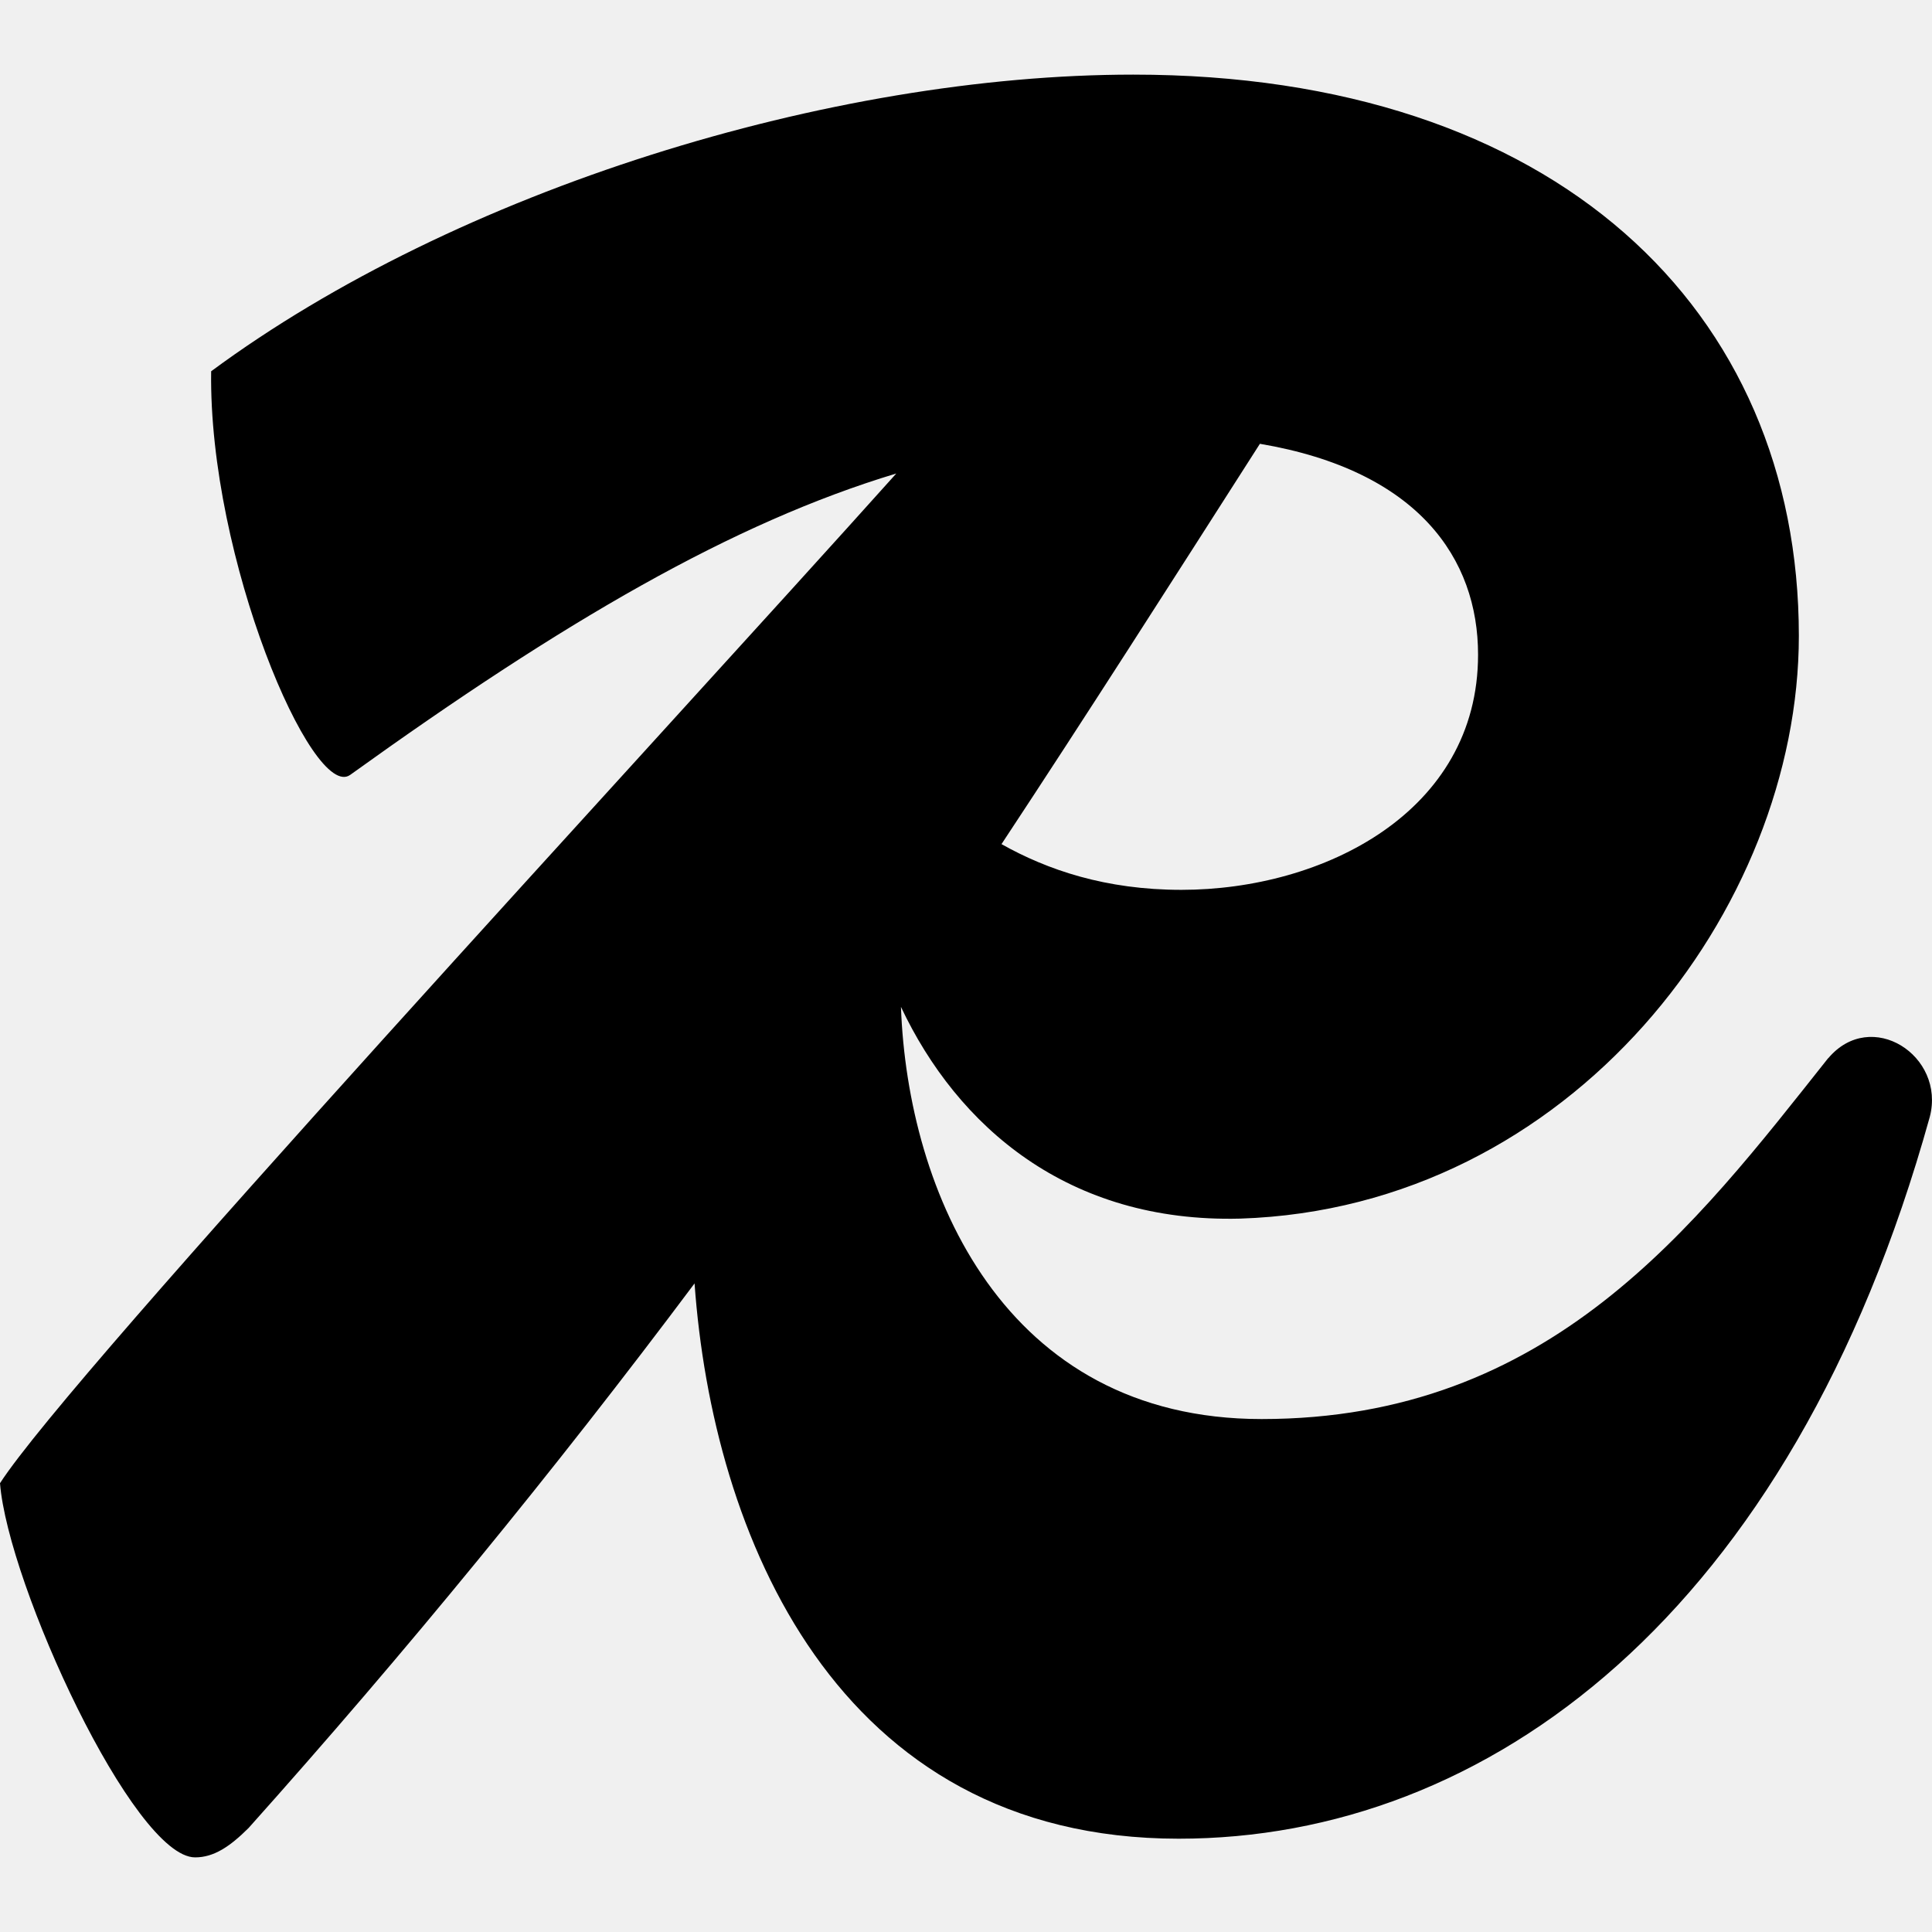
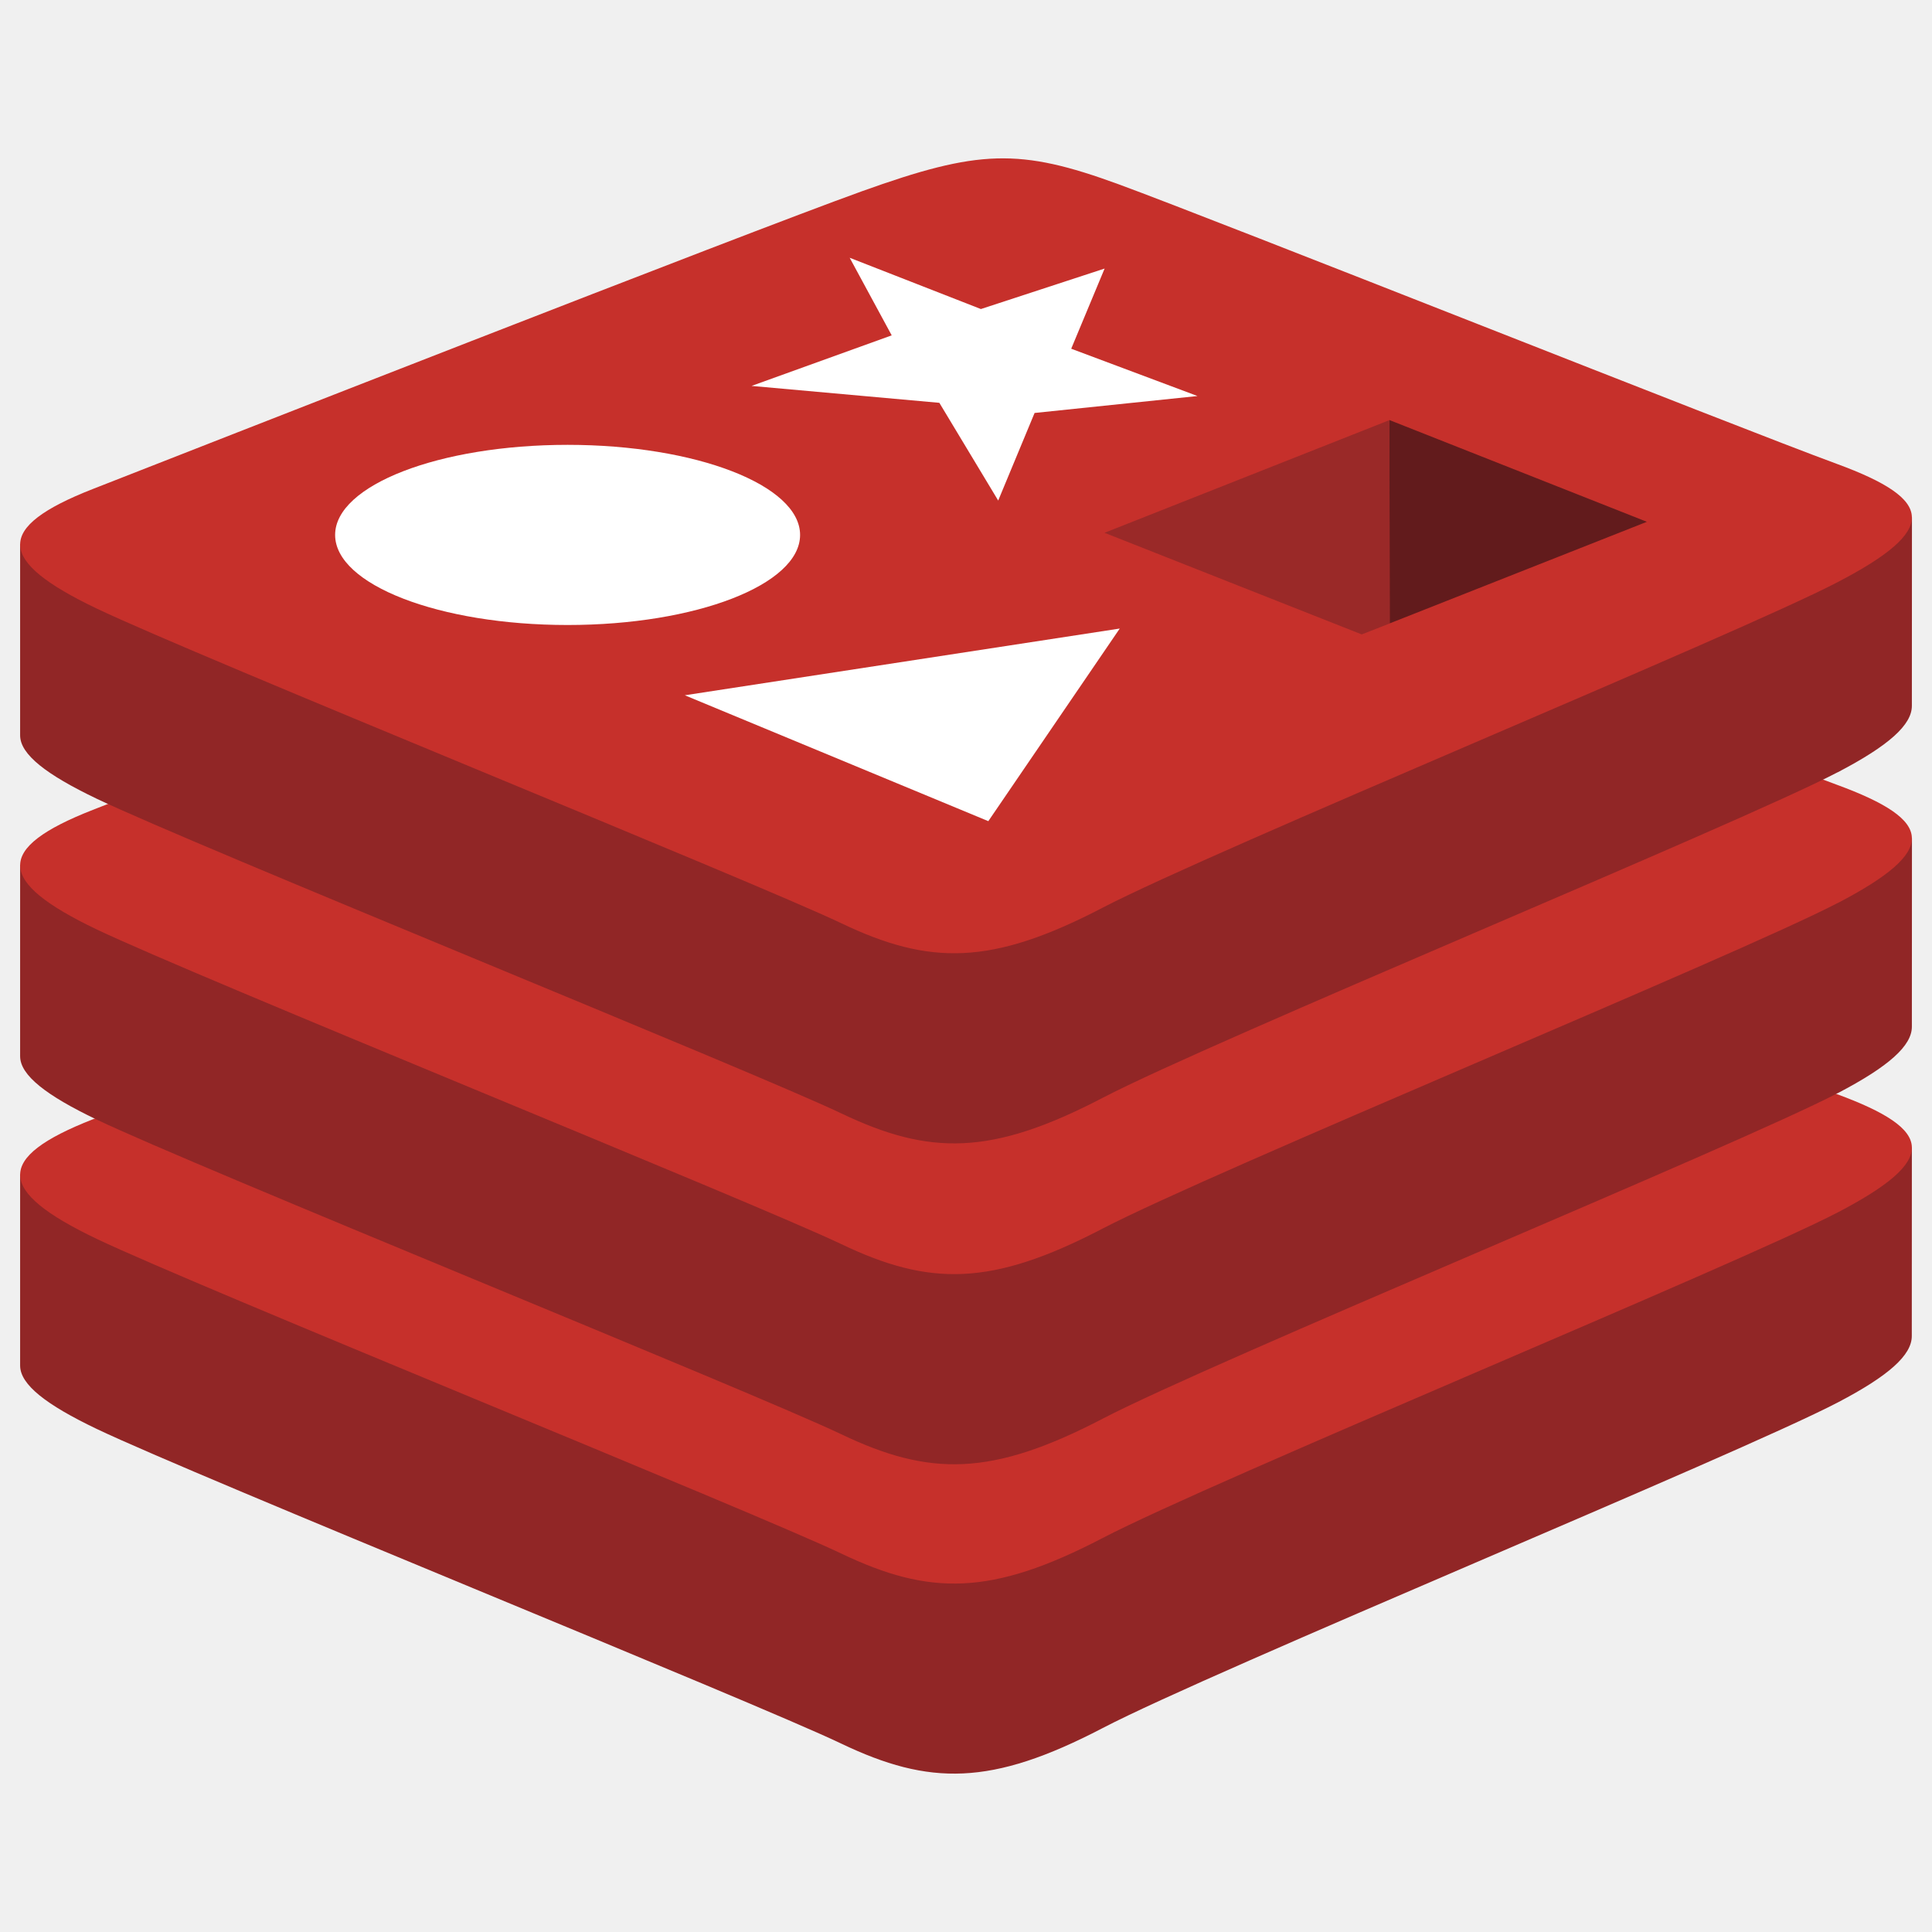
- <svg xmlns="http://www.w3.org/2000/svg" role="img" viewBox="0 0 24 24">
-   <path d="M22.71 13.145c-1.66 2.092-3.452 4.483-7.038 4.483-3.203 0-4.397-2.825-4.48-5.12.701 1.484 2.073 2.685 4.214 2.63 4.117-.133 6.94-3.852 6.94-7.239 0-4.05-3.022-6.972-8.268-6.972-3.752 0-8.4 1.428-11.455 3.685C2.59 6.937 3.885 9.958 4.35 9.626c2.648-1.904 4.748-3.13 6.784-3.744C8.12 9.244.886 17.05 0 18.425c.1 1.261 1.66 4.648 2.424 4.648.232 0 .431-.133.664-.365a100.49 100.49 0 0 0 5.54-6.765c.222 3.104 1.748 6.898 6.014 6.898 3.819 0 7.604-2.756 9.33-8.965.2-.764-.73-1.361-1.261-.73zm-4.349-5.013c0 1.959-1.926 2.922-3.685 2.922-.941 0-1.664-.247-2.235-.568 1.051-1.592 2.092-3.225 3.21-4.973 1.972.334 2.71 1.43 2.71 2.619z" />
+ <svg xmlns="http://www.w3.org/2000/svg" fill="none" viewBox="0 0 24 24" id="Redis--Streamline-Svg-Logos" height="24" width="24">
+   <path fill="#912626" d="M22.829 17.422c-1.254 0.654 -7.751 3.325 -9.134 4.046 -1.383 0.721 -2.151 0.714 -3.244 0.192C9.359 21.137 2.445 18.345 1.2 17.75 0.577 17.452 0.25 17.201 0.25 16.964V14.588s9.001 -1.959 10.454 -2.481c1.453 -0.521 1.957 -0.54 3.194 -0.087C15.134 12.474 22.528 13.808 23.75 14.255c0 0 -0.001 2.121 -0.001 2.342 0 0.235 -0.282 0.492 -0.92 0.825Z" stroke-width="0.25" />
+   <path fill="#c6302b" d="M22.829 15.061C21.575 15.714 15.078 18.386 13.695 19.107c-1.383 0.721 -2.151 0.714 -3.244 0.192 -1.093 -0.522 -8.006 -3.315 -9.251 -3.91 -1.245 -0.595 -1.271 -1.005 -0.048 -1.484C2.375 13.425 9.251 10.728 10.704 10.206c1.453 -0.521 1.957 -0.54 3.194 -0.087 1.237 0.453 7.694 3.023 8.916 3.471 1.222 0.448 1.269 0.817 0.015 1.471Z" stroke-width="0.25" />
+   <path fill="#912626" d="M22.829 13.579c-1.254 0.654 -7.751 3.325 -9.134 4.046 -1.383 0.721 -2.151 0.714 -3.244 0.192 -1.093 -0.522 -8.006 -3.315 -9.252 -3.91C0.577 13.609 0.25 13.358 0.25 13.121v-2.376s9.001 -1.959 10.454 -2.481c1.453 -0.521 1.957 -0.54 3.194 -0.087 1.237 0.453 8.63 1.787 9.853 2.235 0 0 -0.001 2.121 -0.001 2.342 0 0.235 -0.282 0.492 -0.92 0.825Z" stroke-width="0.25" />
+   <path fill="#c6302b" d="M22.829 11.217c-1.254 0.654 -7.75 3.325 -9.134 4.046 -1.383 0.721 -2.151 0.714 -3.244 0.192 -1.093 -0.522 -8.006 -3.315 -9.251 -3.91 -1.245 -0.595 -1.271 -1.005 -0.048 -1.484C2.375 9.582 9.251 6.884 10.704 6.363c1.453 -0.521 1.957 -0.54 3.194 -0.087 1.237 0.453 7.694 3.023 8.916 3.471 1.222 0.448 1.269 0.817 0.015 1.471Z" stroke-width="0.25" />
+   <path fill="#912626" d="M22.829 9.593c-1.254 0.654 -7.751 3.325 -9.134 4.046 -1.383 0.721 -2.151 0.714 -3.244 0.192 -1.093 -0.522 -8.006 -3.315 -9.252 -3.91C0.577 9.623 0.25 9.372 0.25 9.135v-2.376s9.001 -1.959 10.454 -2.481c1.453 -0.521 1.957 -0.54 3.194 -0.087 1.237 0.453 8.63 1.787 9.853 2.235 0 0 -0.001 2.122 -0.001 2.342 0 0.235 -0.282 0.492 -0.92 0.825Z" stroke-width="0.25" />
+   <path fill="#c6302b" d="M22.829 7.231c-1.254 0.654 -7.75 3.325 -9.134 4.046 -1.383 0.721 -2.151 0.714 -3.244 0.192 -1.093 -0.522 -8.006 -3.315 -9.251 -3.91 -1.245 -0.595 -1.271 -1.005 -0.048 -1.484C2.375 5.596 9.251 2.899 10.704 2.377c1.453 -0.521 1.957 -0.54 3.194 -0.087C15.134 2.743 21.592 5.313 22.814 5.761c1.222 0.448 1.269 0.817 0.015 1.47Z" stroke-width="0.25" />
+   <path fill="#ffffff" d="m14.872 4.92 -2.02 0.21 -0.452 1.088 -0.731 -1.214 -2.333 -0.21 1.741 -0.628 -0.522 -0.964 1.63 0.637 1.537 -0.503 -0.415 0.996 1.567 0.587Z" stroke-width="0.25" />
+   <path fill="#ffffff" d="m12.278 10.201 -3.771 -1.564 5.403 -0.829 -1.633 2.393Z" stroke-width="0.25" />
+   <path fill="#ffffff" d="M7.051 5.526c1.595 0 2.888 0.501 2.888 1.119 0 0.618 -1.293 1.119 -2.888 1.119 -1.595 0 -2.888 -0.501 -2.888 -1.119 0 -0.618 1.293 -1.119 2.888 -1.119Z" stroke-width="0.25" />
+   <path fill="#621b1c" d="m17.26 5.218 3.198 1.264 -3.195 1.262 -0.003 -2.526Z" stroke-width="0.25" />
+   <path fill="#9a2928" d="m13.722 6.618 3.538 -1.399 0.003 2.526 -0.347 0.136 -3.194 -1.262Z" stroke-width="0.25" />
</svg>
